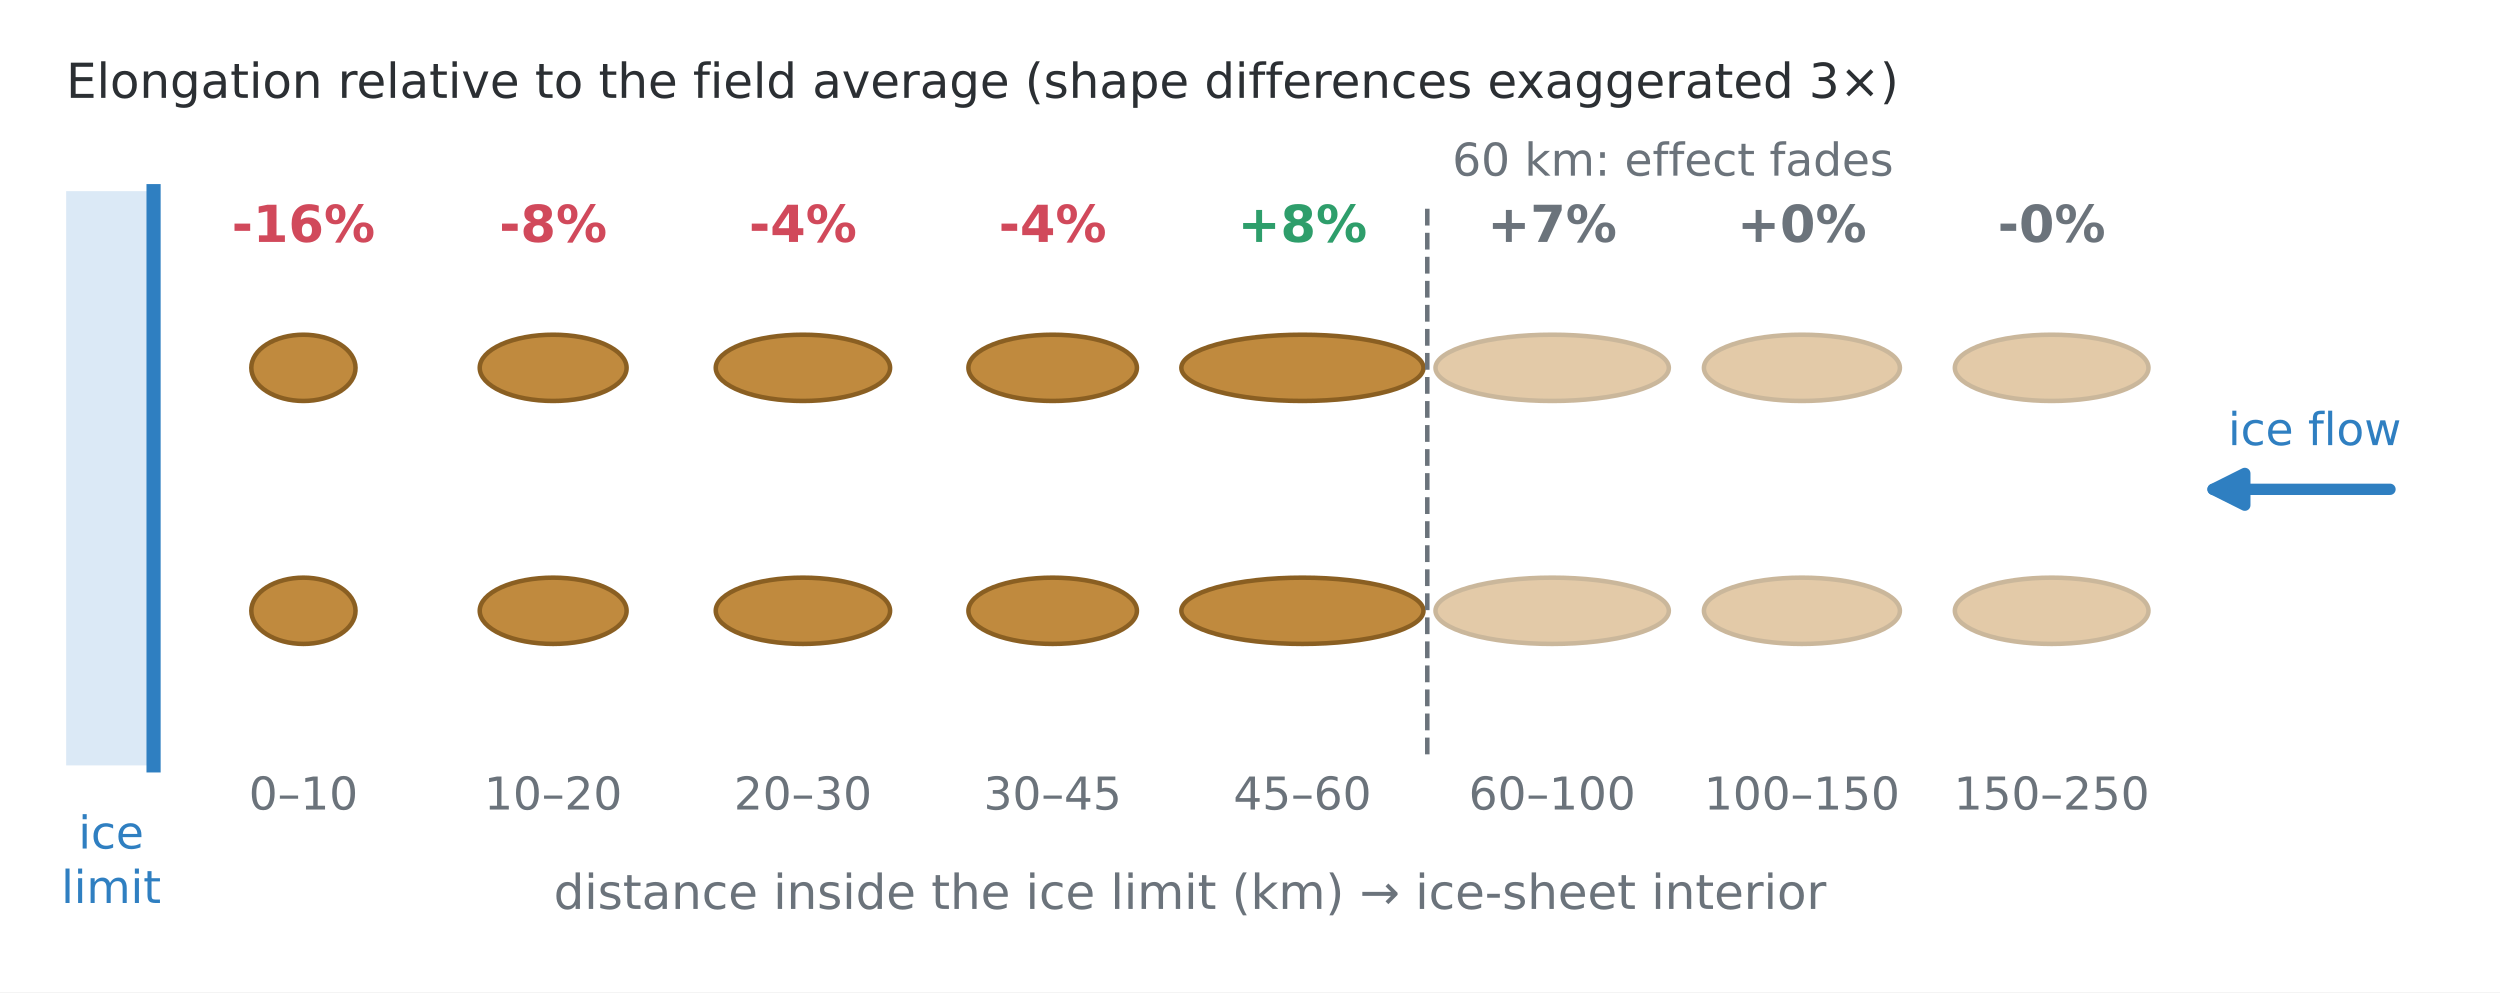
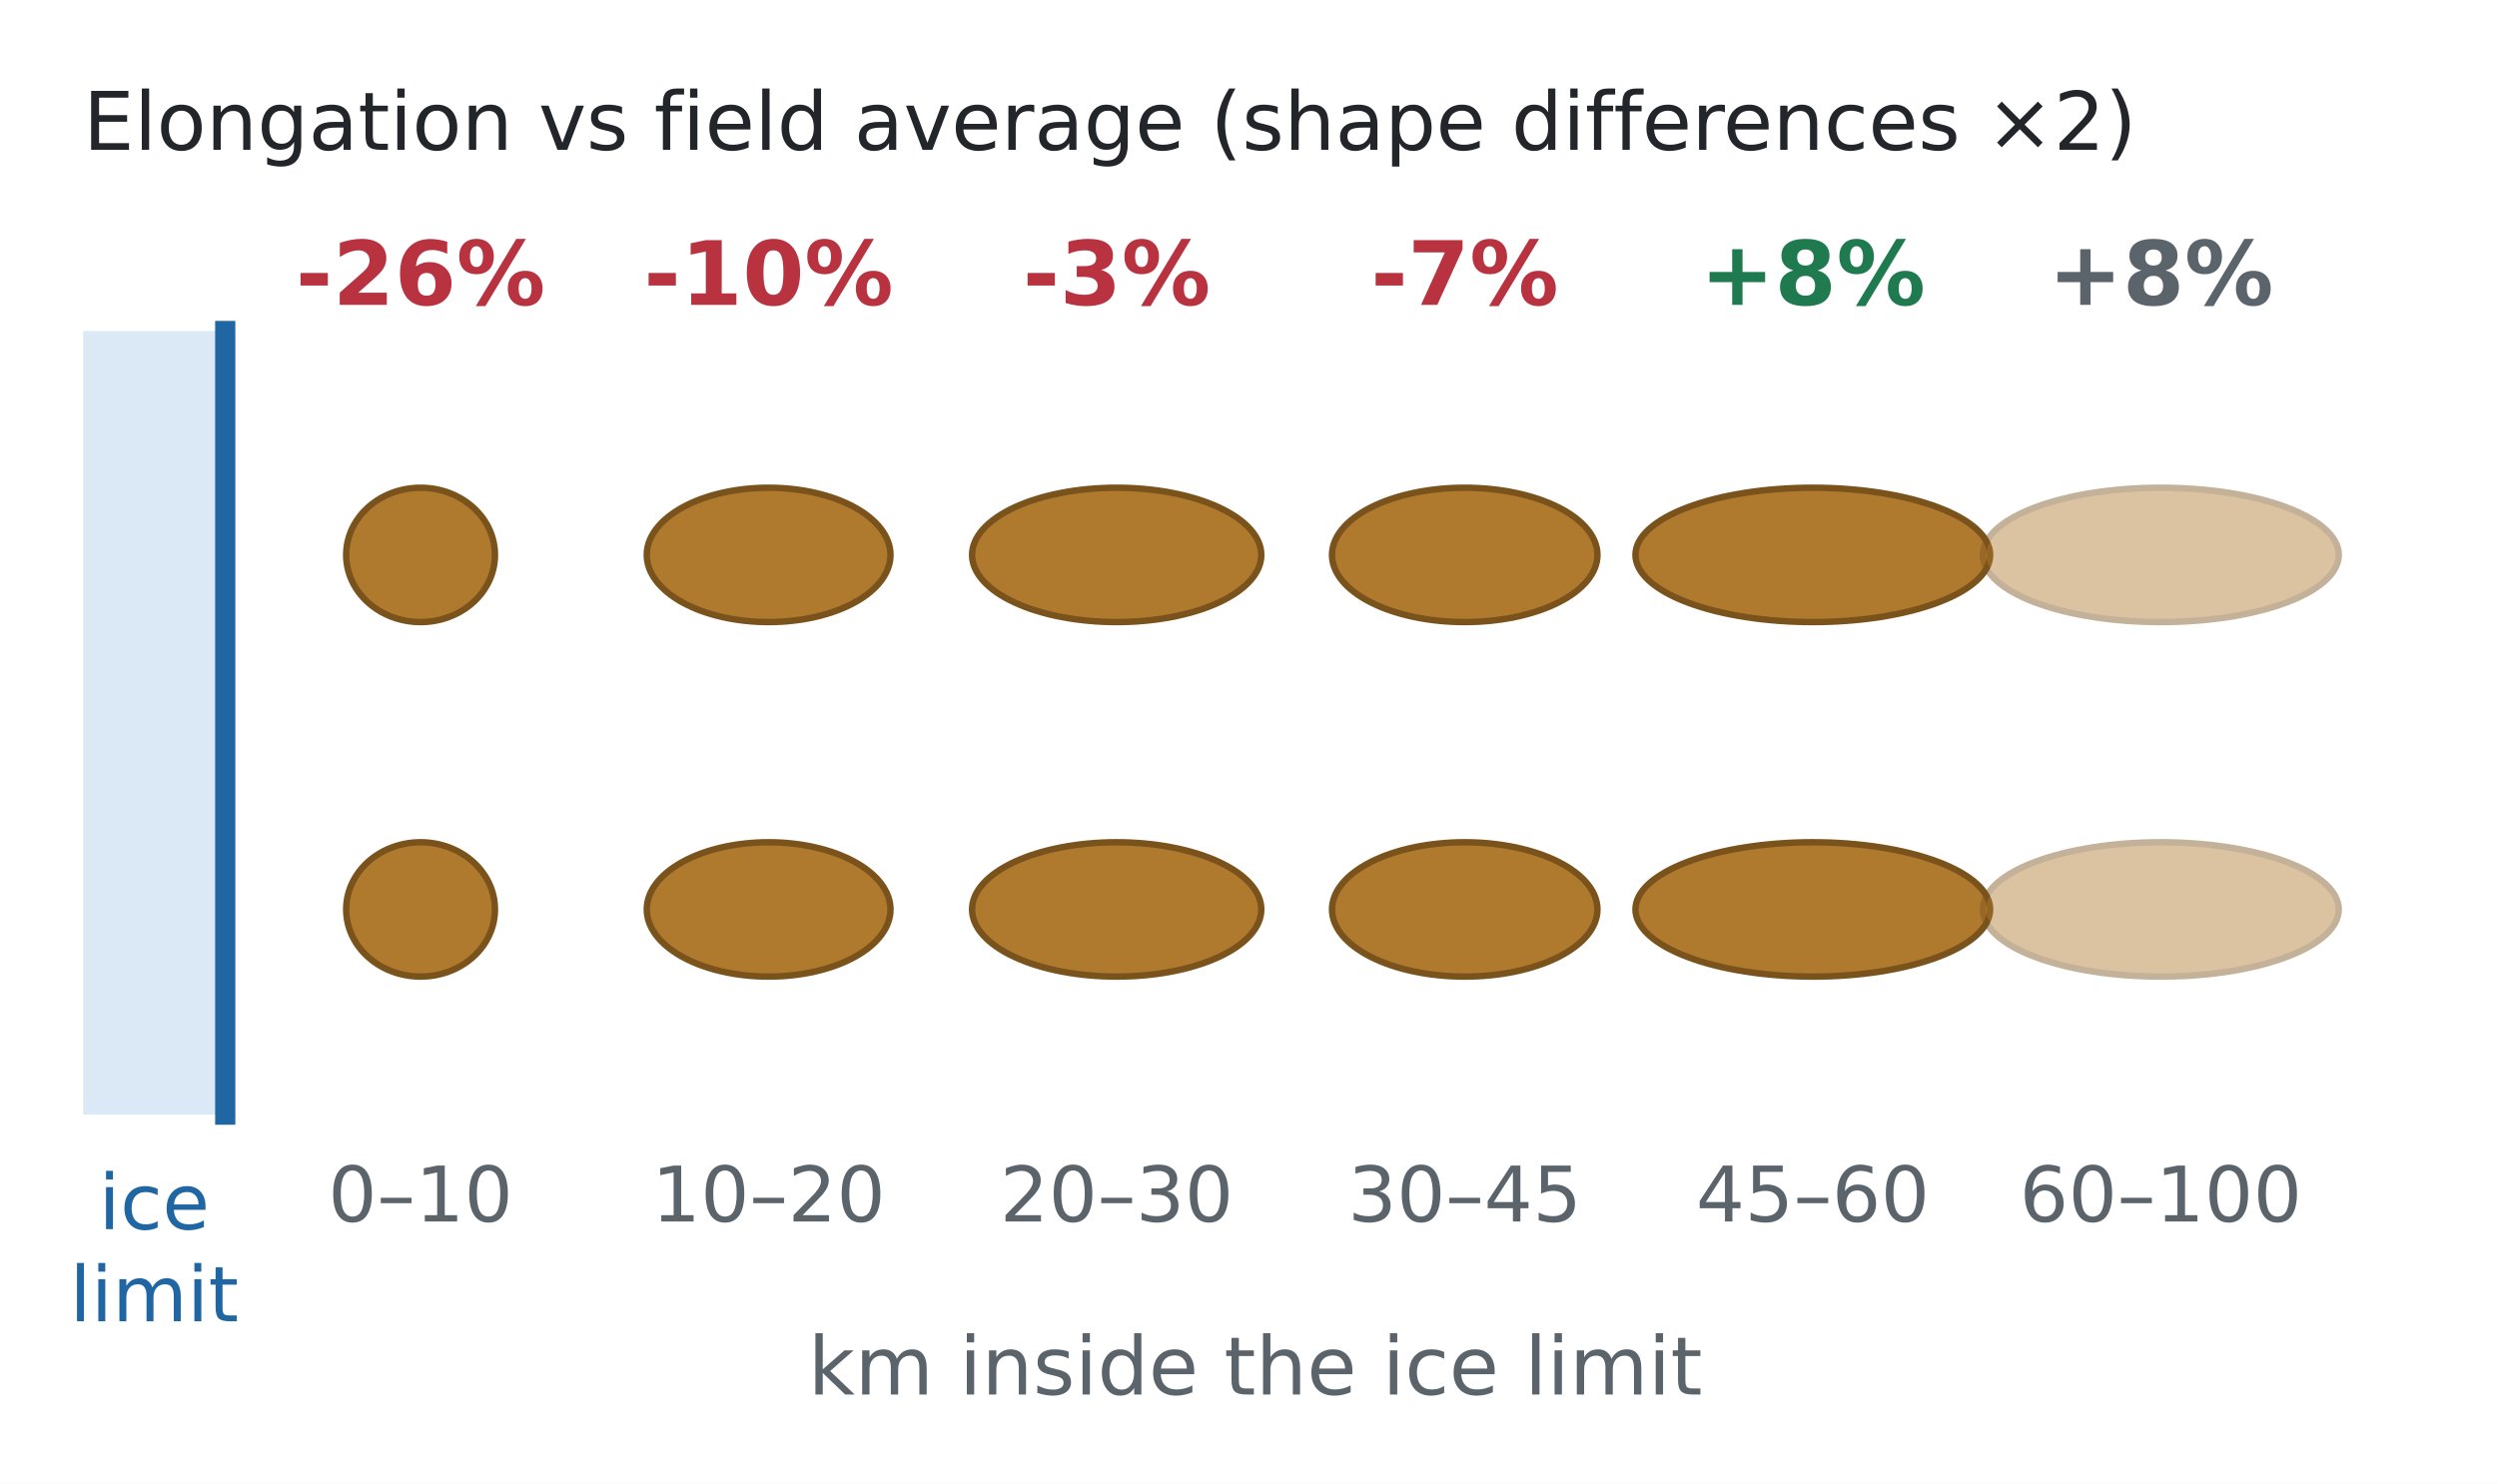
- <svg xmlns="http://www.w3.org/2000/svg" width="440.969pt" height="175.024pt" viewBox="0 0 440.969 175.024" version="1.1">
+ <svg xmlns="http://www.w3.org/2000/svg" width="309.095pt" height="183.692pt" viewBox="0 0 309.095 183.692" version="1.1">
  <defs>
    <style type="text/css">*{stroke-linejoin: round; stroke-linecap: butt}</style>
  </defs>
  <g id="figure_1">
    <g id="patch_1">
-       <path d="M 0 175.024  L 440.969 175.024  L 440.969 0  L 0 0  z " style="fill: #ffffff" />
+       <path d="M 0 183.692  L 309.095 183.692  L 309.095 0  L 0 0  z " style="fill: #ffffff" />
    </g>
    <g id="axes_1">
      <g id="patch_2">
-         <path d="M 11.669 135.005  L 27.087 135.005  L 27.087 33.715  L 11.669 33.715  z " clip-path="url(#pd337995223)" style="fill: #dbe9f6" />
+         <path d="M 10.295 138  L 27.881 138  L 27.881 40.98  L 10.295 40.98  z " clip-path="url(#p4025ed9989)" style="fill: #dbe9f6" />
      </g>
      <g id="patch_3">
-         <path d="M 53.519 113.579  C 55.956 113.579 58.294 112.963 60.018 111.867  C 61.742 110.771 62.71 109.285 62.71 107.735  C 62.71 106.185 61.742 104.699 60.018 103.603  C 58.294 102.507 55.956 101.891 53.519 101.891  C 51.081 101.891 48.743 102.507 47.019 103.603  C 45.296 104.699 44.327 106.185 44.327 107.735  C 44.327 109.285 45.296 110.771 47.019 111.867  C 48.743 112.963 51.081 113.579 53.519 113.579  z " clip-path="url(#pd337995223)" style="fill: #c08a3e; stroke: #8a5f22; stroke-width: 0.8; stroke-linejoin: miter" />
+         <path d="M 52.061 120.906  C 54.503 120.906 56.846 120.03 58.573 118.47  C 60.3 116.911 61.27 114.795 61.27 112.59  C 61.27 110.385 60.3 108.269 58.573 106.71  C 56.846 105.15 54.503 104.274 52.061 104.274  C 49.618 104.274 47.275 105.15 45.548 106.71  C 43.821 108.269 42.851 110.385 42.851 112.59  C 42.851 114.795 43.821 116.911 45.548 118.47  C 47.275 120.03 49.618 120.906 52.061 120.906  z " clip-path="url(#p4025ed9989)" style="fill: #b07a2e; stroke: #7a531c; stroke-width: 0.8; stroke-linejoin: miter" />
      </g>
      <g id="patch_4">
-         <path d="M 53.519 70.725  C 55.956 70.725 58.294 70.109 60.018 69.013  C 61.742 67.918 62.71 66.431 62.71 64.881  C 62.71 63.332 61.742 61.845 60.018 60.749  C 58.294 59.653 55.956 59.038 53.519 59.038  C 51.081 59.038 48.743 59.653 47.019 60.749  C 45.296 61.845 44.327 63.332 44.327 64.881  C 44.327 66.431 45.296 67.918 47.019 69.013  C 48.743 70.109 51.081 70.725 53.519 70.725  z " clip-path="url(#pd337995223)" style="fill: #c08a3e; stroke: #8a5f22; stroke-width: 0.8; stroke-linejoin: miter" />
+         <path d="M 52.061 77.016  C 54.503 77.016 56.846 76.14 58.573 74.58  C 60.3 73.021 61.27 70.905 61.27 68.7  C 61.27 66.495 60.3 64.379 58.573 62.82  C 56.846 61.26 54.503 60.384 52.061 60.384  C 49.618 60.384 47.275 61.26 45.548 62.82  C 43.821 64.379 42.851 66.495 42.851 68.7  C 42.851 70.905 43.821 73.021 45.548 74.58  C 47.275 76.14 49.618 77.016 52.061 77.016  z " clip-path="url(#p4025ed9989)" style="fill: #b07a2e; stroke: #7a531c; stroke-width: 0.8; stroke-linejoin: miter" />
      </g>
      <g id="patch_5">
-         <path d="M 97.571 113.579  C 101.007 113.579 104.302 112.963 106.731 111.867  C 109.16 110.771 110.525 109.285 110.525 107.735  C 110.525 106.185 109.16 104.699 106.731 103.603  C 104.302 102.507 101.007 101.891 97.571 101.891  C 94.136 101.891 90.841 102.507 88.411 103.603  C 85.982 104.699 84.617 106.185 84.617 107.735  C 84.617 109.285 85.982 110.771 88.411 111.867  C 90.841 112.963 94.136 113.579 97.571 113.579  z " clip-path="url(#pd337995223)" style="fill: #c08a3e; stroke: #8a5f22; stroke-width: 0.8; stroke-linejoin: miter" />
+         <path d="M 95.145 120.906  C 99.145 120.906 102.982 120.03 105.811 118.47  C 108.639 116.911 110.229 114.795 110.229 112.59  C 110.229 110.385 108.639 108.269 105.811 106.71  C 102.982 105.15 99.145 104.274 95.145 104.274  C 91.145 104.274 87.308 105.15 84.479 106.71  C 81.65 108.269 80.061 110.385 80.061 112.59  C 80.061 114.795 81.65 116.911 84.479 118.47  C 87.308 120.03 91.145 120.906 95.145 120.906  z " clip-path="url(#p4025ed9989)" style="fill: #b07a2e; stroke: #7a531c; stroke-width: 0.8; stroke-linejoin: miter" />
      </g>
      <g id="patch_6">
-         <path d="M 97.571 70.725  C 101.007 70.725 104.302 70.109 106.731 69.013  C 109.16 67.918 110.525 66.431 110.525 64.881  C 110.525 63.332 109.16 61.845 106.731 60.749  C 104.302 59.653 101.007 59.038 97.571 59.038  C 94.136 59.038 90.841 59.653 88.411 60.749  C 85.982 61.845 84.617 63.332 84.617 64.881  C 84.617 66.431 85.982 67.918 88.411 69.013  C 90.841 70.109 94.136 70.725 97.571 70.725  z " clip-path="url(#pd337995223)" style="fill: #c08a3e; stroke: #8a5f22; stroke-width: 0.8; stroke-linejoin: miter" />
+         <path d="M 95.145 77.016  C 99.145 77.016 102.982 76.14 105.811 74.58  C 108.639 73.021 110.229 70.905 110.229 68.7  C 110.229 66.495 108.639 64.379 105.811 62.82  C 102.982 61.26 99.145 60.384 95.145 60.384  C 91.145 60.384 87.308 61.26 84.479 62.82  C 81.65 64.379 80.061 66.495 80.061 68.7  C 80.061 70.905 81.65 73.021 84.479 74.58  C 87.308 76.14 91.145 77.016 95.145 77.016  z " clip-path="url(#p4025ed9989)" style="fill: #b07a2e; stroke: #7a531c; stroke-width: 0.8; stroke-linejoin: miter" />
      </g>
      <g id="patch_7">
-         <path d="M 141.624 113.579  C 145.702 113.579 149.613 112.963 152.497 111.867  C 155.38 110.771 157 109.285 157 107.735  C 157 106.185 155.38 104.699 152.497 103.603  C 149.613 102.507 145.702 101.891 141.624 101.891  C 137.546 101.891 133.635 102.507 130.751 103.603  C 127.868 104.699 126.247 106.185 126.247 107.735  C 126.247 109.285 127.868 110.771 130.751 111.867  C 133.635 112.963 137.546 113.579 141.624 113.579  z " clip-path="url(#pd337995223)" style="fill: #c08a3e; stroke: #8a5f22; stroke-width: 0.8; stroke-linejoin: miter" />
+         <path d="M 138.229 120.906  C 142.976 120.906 147.53 120.03 150.887 118.47  C 154.243 116.911 156.13 114.795 156.13 112.59  C 156.13 110.385 154.243 108.269 150.887 106.71  C 147.53 105.15 142.976 104.274 138.229 104.274  C 133.482 104.274 128.929 105.15 125.572 106.71  C 122.215 108.269 120.329 110.385 120.329 112.59  C 120.329 114.795 122.215 116.911 125.572 118.47  C 128.929 120.03 133.482 120.906 138.229 120.906  z " clip-path="url(#p4025ed9989)" style="fill: #b07a2e; stroke: #7a531c; stroke-width: 0.8; stroke-linejoin: miter" />
      </g>
      <g id="patch_8">
-         <path d="M 141.624 70.725  C 145.702 70.725 149.613 70.109 152.497 69.013  C 155.38 67.918 157 66.431 157 64.881  C 157 63.332 155.38 61.845 152.497 60.749  C 149.613 59.653 145.702 59.038 141.624 59.038  C 137.546 59.038 133.635 59.653 130.751 60.749  C 127.868 61.845 126.247 63.332 126.247 64.881  C 126.247 66.431 127.868 67.918 130.751 69.013  C 133.635 70.109 137.546 70.725 141.624 70.725  z " clip-path="url(#pd337995223)" style="fill: #c08a3e; stroke: #8a5f22; stroke-width: 0.8; stroke-linejoin: miter" />
+         <path d="M 138.229 77.016  C 142.976 77.016 147.53 76.14 150.887 74.58  C 154.243 73.021 156.13 70.905 156.13 68.7  C 156.13 66.495 154.243 64.379 150.887 62.82  C 147.53 61.26 142.976 60.384 138.229 60.384  C 133.482 60.384 128.929 61.26 125.572 62.82  C 122.215 64.379 120.329 66.495 120.329 68.7  C 120.329 70.905 122.215 73.021 125.572 74.58  C 128.929 76.14 133.482 77.016 138.229 77.016  z " clip-path="url(#p4025ed9989)" style="fill: #b07a2e; stroke: #7a531c; stroke-width: 0.8; stroke-linejoin: miter" />
      </g>
      <g id="patch_9">
-         <path d="M 185.677 113.579  C 189.618 113.579 193.398 112.963 196.185 111.867  C 198.972 110.771 200.538 109.285 200.538 107.735  C 200.538 106.185 198.972 104.699 196.185 103.603  C 193.398 102.507 189.618 101.891 185.677 101.891  C 181.735 101.891 177.955 102.507 175.168 103.603  C 172.381 104.699 170.815 106.185 170.815 107.735  C 170.815 109.285 172.381 110.771 175.168 111.867  C 177.955 112.963 181.735 113.579 185.677 113.579  z " clip-path="url(#pd337995223)" style="fill: #c08a3e; stroke: #8a5f22; stroke-width: 0.8; stroke-linejoin: miter" />
+         <path d="M 181.314 120.906  C 185.67 120.906 189.849 120.03 192.93 118.47  C 196.011 116.911 197.742 114.795 197.742 112.59  C 197.742 110.385 196.011 108.269 192.93 106.71  C 189.849 105.15 185.67 104.274 181.314 104.274  C 176.957 104.274 172.778 105.15 169.697 106.71  C 166.616 108.269 164.885 110.385 164.885 112.59  C 164.885 114.795 166.616 116.911 169.697 118.47  C 172.778 120.03 176.957 120.906 181.314 120.906  z " clip-path="url(#p4025ed9989)" style="fill: #b07a2e; stroke: #7a531c; stroke-width: 0.8; stroke-linejoin: miter" />
      </g>
      <g id="patch_10">
-         <path d="M 185.677 70.725  C 189.618 70.725 193.398 70.109 196.185 69.013  C 198.972 67.918 200.538 66.431 200.538 64.881  C 200.538 63.332 198.972 61.845 196.185 60.749  C 193.398 59.653 189.618 59.038 185.677 59.038  C 181.735 59.038 177.955 59.653 175.168 60.749  C 172.381 61.845 170.815 63.332 170.815 64.881  C 170.815 66.431 172.381 67.918 175.168 69.013  C 177.955 70.109 181.735 70.725 185.677 70.725  z " clip-path="url(#pd337995223)" style="fill: #c08a3e; stroke: #8a5f22; stroke-width: 0.8; stroke-linejoin: miter" />
+         <path d="M 181.314 77.016  C 185.67 77.016 189.849 76.14 192.93 74.58  C 196.011 73.021 197.742 70.905 197.742 68.7  C 197.742 66.495 196.011 64.379 192.93 62.82  C 189.849 61.26 185.67 60.384 181.314 60.384  C 176.957 60.384 172.778 61.26 169.697 62.82  C 166.616 64.379 164.885 66.495 164.885 68.7  C 164.885 70.905 166.616 73.021 169.697 74.58  C 172.778 76.14 176.957 77.016 181.314 77.016  z " clip-path="url(#p4025ed9989)" style="fill: #b07a2e; stroke: #7a531c; stroke-width: 0.8; stroke-linejoin: miter" />
      </g>
      <g id="patch_11">
-         <path d="M 229.729 113.579  C 235.393 113.579 240.825 112.963 244.83 111.867  C 248.834 110.771 251.085 109.285 251.085 107.735  C 251.085 106.185 248.834 104.699 244.83 103.603  C 240.825 102.507 235.393 101.891 229.729 101.891  C 224.066 101.891 218.633 102.507 214.629 103.603  C 210.624 104.699 208.374 106.185 208.374 107.735  C 208.374 109.285 210.624 110.771 214.629 111.867  C 218.633 112.963 224.066 113.579 229.729 113.579  z " clip-path="url(#pd337995223)" style="fill: #c08a3e; stroke: #8a5f22; stroke-width: 0.8; stroke-linejoin: miter" />
+         <path d="M 224.398 120.906  C 230.22 120.906 235.804 120.03 239.92 118.47  C 244.037 116.911 246.35 114.795 246.35 112.59  C 246.35 110.385 244.037 108.269 239.92 106.71  C 235.804 105.15 230.22 104.274 224.398 104.274  C 218.576 104.274 212.992 105.15 208.876 106.71  C 204.759 108.269 202.446 110.385 202.446 112.59  C 202.446 114.795 204.759 116.911 208.876 118.47  C 212.992 120.03 218.576 120.906 224.398 120.906  z " clip-path="url(#p4025ed9989)" style="fill: #b07a2e; stroke: #7a531c; stroke-width: 0.8; stroke-linejoin: miter" />
      </g>
      <g id="patch_12">
-         <path d="M 229.729 70.725  C 235.393 70.725 240.825 70.109 244.83 69.013  C 248.834 67.918 251.085 66.431 251.085 64.881  C 251.085 63.332 248.834 61.845 244.83 60.749  C 240.825 59.653 235.393 59.038 229.729 59.038  C 224.066 59.038 218.633 59.653 214.629 60.749  C 210.624 61.845 208.374 63.332 208.374 64.881  C 208.374 66.431 210.624 67.918 214.629 69.013  C 218.633 70.109 224.066 70.725 229.729 70.725  z " clip-path="url(#pd337995223)" style="fill: #c08a3e; stroke: #8a5f22; stroke-width: 0.8; stroke-linejoin: miter" />
+         <path d="M 224.398 77.016  C 230.22 77.016 235.804 76.14 239.92 74.58  C 244.037 73.021 246.35 70.905 246.35 68.7  C 246.35 66.495 244.037 64.379 239.92 62.82  C 235.804 61.26 230.22 60.384 224.398 60.384  C 218.576 60.384 212.992 61.26 208.876 62.82  C 204.759 64.379 202.446 66.495 202.446 68.7  C 202.446 70.905 204.759 73.021 208.876 74.58  C 212.992 76.14 218.576 77.016 224.398 77.016  z " clip-path="url(#p4025ed9989)" style="fill: #b07a2e; stroke: #7a531c; stroke-width: 0.8; stroke-linejoin: miter" />
      </g>
      <g id="patch_13">
-         <path d="M 273.782 113.579  C 279.24 113.579 284.476 112.963 288.336 111.867  C 292.195 110.771 294.364 109.285 294.364 107.735  C 294.364 106.185 292.195 104.699 288.336 103.603  C 284.476 102.507 279.24 101.891 273.782 101.891  C 268.323 101.891 263.088 102.507 259.228 103.603  C 255.368 104.699 253.2 106.185 253.2 107.735  C 253.2 109.285 255.368 110.771 259.228 111.867  C 263.088 112.963 268.323 113.579 273.782 113.579  z " clip-path="url(#pd337995223)" style="fill: #c08a3e; opacity: 0.45; stroke: #8a5f22; stroke-width: 0.8; stroke-linejoin: miter" />
+         <path d="M 267.482 120.906  C 273.324 120.906 278.927 120.03 283.058 118.47  C 287.189 116.911 289.509 114.795 289.509 112.59  C 289.509 110.385 287.189 108.269 283.058 106.71  C 278.927 105.15 273.324 104.274 267.482 104.274  C 261.641 104.274 256.037 105.15 251.907 106.71  C 247.776 108.269 245.455 110.385 245.455 112.59  C 245.455 114.795 247.776 116.911 251.907 118.47  C 256.037 120.03 261.641 120.906 267.482 120.906  z " clip-path="url(#p4025ed9989)" style="fill: #b07a2e; opacity: 0.45; stroke: #7a531c; stroke-width: 0.8; stroke-linejoin: miter" />
      </g>
      <g id="patch_14">
-         <path d="M 273.782 70.725  C 279.24 70.725 284.476 70.109 288.336 69.013  C 292.195 67.918 294.364 66.431 294.364 64.881  C 294.364 63.332 292.195 61.845 288.336 60.749  C 284.476 59.653 279.24 59.038 273.782 59.038  C 268.323 59.038 263.088 59.653 259.228 60.749  C 255.368 61.845 253.2 63.332 253.2 64.881  C 253.2 66.431 255.368 67.918 259.228 69.013  C 263.088 70.109 268.323 70.725 273.782 70.725  z " clip-path="url(#pd337995223)" style="fill: #c08a3e; opacity: 0.45; stroke: #8a5f22; stroke-width: 0.8; stroke-linejoin: miter" />
-       </g>
-       <g id="patch_15">
-         <path d="M 317.834 113.579  C 322.418 113.579 326.815 112.963 330.056 111.867  C 333.297 110.771 335.118 109.285 335.118 107.735  C 335.118 106.185 333.297 104.699 330.056 103.603  C 326.815 102.507 322.418 101.891 317.834 101.891  C 313.251 101.891 308.854 102.507 305.613 103.603  C 302.372 104.699 300.551 106.185 300.551 107.735  C 300.551 109.285 302.372 110.771 305.613 111.867  C 308.854 112.963 313.251 113.579 317.834 113.579  z " clip-path="url(#pd337995223)" style="fill: #c08a3e; opacity: 0.45; stroke: #8a5f22; stroke-width: 0.8; stroke-linejoin: miter" />
-       </g>
-       <g id="patch_16">
-         <path d="M 317.834 70.725  C 322.418 70.725 326.815 70.109 330.056 69.013  C 333.297 67.918 335.118 66.431 335.118 64.881  C 335.118 63.332 333.297 61.845 330.056 60.749  C 326.815 59.653 322.418 59.038 317.834 59.038  C 313.251 59.038 308.854 59.653 305.613 60.749  C 302.372 61.845 300.551 63.332 300.551 64.881  C 300.551 66.431 302.372 67.918 305.613 69.013  C 308.854 70.109 313.251 70.725 317.834 70.725  z " clip-path="url(#pd337995223)" style="fill: #c08a3e; opacity: 0.45; stroke: #8a5f22; stroke-width: 0.8; stroke-linejoin: miter" />
-       </g>
-       <g id="patch_17">
-         <path d="M 361.887 113.579  C 366.416 113.579 370.76 112.963 373.963 111.867  C 377.165 110.771 378.965 109.285 378.965 107.735  C 378.965 106.185 377.165 104.699 373.963 103.603  C 370.76 102.507 366.416 101.891 361.887 101.891  C 357.358 101.891 353.014 102.507 349.811 103.603  C 346.609 104.699 344.81 106.185 344.81 107.735  C 344.81 109.285 346.609 110.771 349.811 111.867  C 353.014 112.963 357.358 113.579 361.887 113.579  z " clip-path="url(#pd337995223)" style="fill: #c08a3e; opacity: 0.45; stroke: #8a5f22; stroke-width: 0.8; stroke-linejoin: miter" />
-       </g>
-       <g id="patch_18">
-         <path d="M 361.887 70.725  C 366.416 70.725 370.76 70.109 373.963 69.013  C 377.165 67.918 378.965 66.431 378.965 64.881  C 378.965 63.332 377.165 61.845 373.963 60.749  C 370.76 59.653 366.416 59.038 361.887 59.038  C 357.358 59.038 353.014 59.653 349.811 60.749  C 346.609 61.845 344.81 63.332 344.81 64.881  C 344.81 66.431 346.609 67.918 349.811 69.013  C 353.014 70.109 357.358 70.725 361.887 70.725  z " clip-path="url(#pd337995223)" style="fill: #c08a3e; opacity: 0.45; stroke: #8a5f22; stroke-width: 0.8; stroke-linejoin: miter" />
-       </g>
-       <g id="patch_19">
-         <path d="M 421.563 86.308  Q 404.841 86.308 390.356 86.308  " clip-path="url(#pd337995223)" style="fill: none; stroke: #2f7fc1; stroke-width: 2; stroke-linecap: round" />
-         <path d="M 395.956 89.108  L 390.356 86.308  L 395.956 83.508  z " clip-path="url(#pd337995223)" style="fill: #2f7fc1; stroke: #2f7fc1; stroke-width: 2; stroke-linecap: round" />
+         <path d="M 267.482 77.016  C 273.324 77.016 278.927 76.14 283.058 74.58  C 287.189 73.021 289.509 70.905 289.509 68.7  C 289.509 66.495 287.189 64.379 283.058 62.82  C 278.927 61.26 273.324 60.384 267.482 60.384  C 261.641 60.384 256.037 61.26 251.907 62.82  C 247.776 64.379 245.455 66.495 245.455 68.7  C 245.455 70.905 247.776 73.021 251.907 74.58  C 256.037 76.14 261.641 77.016 267.482 77.016  z " clip-path="url(#p4025ed9989)" style="fill: #b07a2e; opacity: 0.45; stroke: #7a531c; stroke-width: 0.8; stroke-linejoin: miter" />
      </g>
      <g id="line2d_1">
-         <path d="M 27.087 135.005  L 27.087 33.715  " clip-path="url(#pd337995223)" style="fill: none; stroke: #2f7fc1; stroke-width: 2.5; stroke-linecap: square" />
-       </g>
-       <g id="line2d_2">
-         <path d="M 251.755 133.058  L 251.755 35.663  " clip-path="url(#pd337995223)" style="fill: none; stroke-dasharray: 2.96,1.28; stroke-dashoffset: 0; stroke: #6b737b; stroke-width: 0.8" />
+         <path d="M 27.881 138  L 27.881 40.98  " clip-path="url(#p4025ed9989)" style="fill: none; stroke: #1f66a3; stroke-width: 2.5; stroke-linecap: square" />
      </g>
      <g id="text_1">
-         <text style="font-size: 8px; font-family: 'DejaVu Sans'; fill: #2f7fc1" transform="translate(13.82625 149.6765)">ice</text>
-         <text style="font-size: 8px; font-family: 'DejaVu Sans'; fill: #2f7fc1" transform="translate(10.8 159.2787)">limit</text>
+         <text style="font-size: 9.5px; font-family: 'DejaVu Sans'; fill: #1f66a3" transform="translate(12.23367 152.1754)">ice</text>
+         <text style="font-size: 9.5px; font-family: 'DejaVu Sans'; fill: #1f66a3" transform="translate(8.64 163.578)">limit</text>
      </g>
      <g id="text_2">
-         <text style="font-size: 8px; font-family: 'DejaVu Sans'; text-anchor: middle; fill: #6b737b" x="53.519" y="142.797" transform="rotate(-0 53.51865 142.797)">0–10</text>
+         <text style="font-weight: 700; font-size: 11px; font-family: 'DejaVu Sans'; text-anchor: middle; fill: #b8323f" x="52.061" y="37.746" transform="rotate(-0 52.0605 37.746)">-26%</text>
      </g>
      <g id="text_3">
-         <text style="font-weight: 700; font-size: 9px; font-family: 'DejaVu Sans'; text-anchor: middle; fill: #d1495b" x="53.519" y="42.675" transform="rotate(-0 53.51865 42.67537)">-16%</text>
+         <text style="font-size: 9.5px; font-family: 'DejaVu Sans'; text-anchor: middle; fill: #5b636b" x="52.061" y="151.224" transform="rotate(-0 52.0605 151.2238)">0–10</text>
      </g>
      <g id="text_4">
-         <text style="font-size: 8px; font-family: 'DejaVu Sans'; text-anchor: middle; fill: #6b737b" x="97.571" y="142.797" transform="rotate(-0 97.57128 142.797)">10–20</text>
+         <text style="font-weight: 700; font-size: 11px; font-family: 'DejaVu Sans'; text-anchor: middle; fill: #b8323f" x="95.145" y="37.746" transform="rotate(-0 95.14486 37.746)">-10%</text>
      </g>
      <g id="text_5">
-         <text style="font-weight: 700; font-size: 9px; font-family: 'DejaVu Sans'; text-anchor: middle; fill: #d1495b" x="97.571" y="42.675" transform="rotate(-0 97.57128 42.67537)">-8%</text>
+         <text style="font-size: 9.5px; font-family: 'DejaVu Sans'; text-anchor: middle; fill: #5b636b" x="95.145" y="151.224" transform="rotate(-0 95.14486 151.2238)">10–20</text>
      </g>
      <g id="text_6">
-         <text style="font-size: 8px; font-family: 'DejaVu Sans'; text-anchor: middle; fill: #6b737b" x="141.624" y="142.797" transform="rotate(-0 141.6239 142.797)">20–30</text>
+         <text style="font-weight: 700; font-size: 11px; font-family: 'DejaVu Sans'; text-anchor: middle; fill: #b8323f" x="138.229" y="37.746" transform="rotate(-0 138.2292 37.746)">-3%</text>
      </g>
      <g id="text_7">
-         <text style="font-weight: 700; font-size: 9px; font-family: 'DejaVu Sans'; text-anchor: middle; fill: #d1495b" x="141.624" y="42.675" transform="rotate(-0 141.6239 42.67537)">-4%</text>
+         <text style="font-size: 9.5px; font-family: 'DejaVu Sans'; text-anchor: middle; fill: #5b636b" x="138.229" y="151.224" transform="rotate(-0 138.2292 151.2238)">20–30</text>
      </g>
      <g id="text_8">
-         <text style="font-size: 8px; font-family: 'DejaVu Sans'; text-anchor: middle; fill: #6b737b" x="185.677" y="142.797" transform="rotate(-0 185.6765 142.797)">30–45</text>
+         <text style="font-weight: 700; font-size: 11px; font-family: 'DejaVu Sans'; text-anchor: middle; fill: #b8323f" x="181.314" y="37.746" transform="rotate(-0 181.3136 37.746)">-7%</text>
      </g>
      <g id="text_9">
-         <text style="font-weight: 700; font-size: 9px; font-family: 'DejaVu Sans'; text-anchor: middle; fill: #d1495b" x="185.677" y="42.675" transform="rotate(-0 185.6765 42.67537)">-4%</text>
+         <text style="font-size: 9.5px; font-family: 'DejaVu Sans'; text-anchor: middle; fill: #5b636b" x="181.314" y="151.224" transform="rotate(-0 181.3136 151.2238)">30–45</text>
      </g>
      <g id="text_10">
-         <text style="font-size: 8px; font-family: 'DejaVu Sans'; text-anchor: middle; fill: #6b737b" x="229.729" y="142.797" transform="rotate(-0 229.7292 142.797)">45–60</text>
+         <text style="font-weight: 700; font-size: 11px; font-family: 'DejaVu Sans'; text-anchor: middle; fill: #1f7a50" x="224.398" y="37.746" transform="rotate(-0 224.398 37.746)">+8%</text>
      </g>
      <g id="text_11">
-         <text style="font-weight: 700; font-size: 9px; font-family: 'DejaVu Sans'; text-anchor: middle; fill: #2e9e6b" x="229.729" y="42.675" transform="rotate(-0 229.7292 42.67537)">+8%</text>
+         <text style="font-size: 9.5px; font-family: 'DejaVu Sans'; text-anchor: middle; fill: #5b636b" x="224.398" y="151.224" transform="rotate(-0 224.398 151.2238)">45–60</text>
      </g>
      <g id="text_12">
-         <text style="font-size: 8px; font-family: 'DejaVu Sans'; text-anchor: middle; fill: #6b737b" x="273.782" y="142.797" transform="rotate(-0 273.7818 142.797)">60–100</text>
+         <text style="font-weight: 700; font-size: 11px; font-family: 'DejaVu Sans'; text-anchor: middle; fill: #5b636b" x="267.482" y="37.746" transform="rotate(-0 267.4823 37.746)">+8%</text>
      </g>
      <g id="text_13">
-         <text style="font-weight: 700; font-size: 9px; font-family: 'DejaVu Sans'; text-anchor: middle; fill: #6b737b" x="273.782" y="42.675" transform="rotate(-0 273.7818 42.67537)">+7%</text>
+         <text style="font-size: 9.5px; font-family: 'DejaVu Sans'; text-anchor: middle; fill: #5b636b" x="267.482" y="151.224" transform="rotate(-0 267.4823 151.2238)">60–100</text>
      </g>
      <g id="text_14">
-         <text style="font-size: 8px; font-family: 'DejaVu Sans'; text-anchor: middle; fill: #6b737b" x="317.834" y="142.797" transform="rotate(-0 317.8344 142.797)">100–150</text>
+         <text style="font-size: 10px; font-family: 'DejaVu Sans'; text-anchor: middle; fill: #5b636b" x="155.375" y="172.65" transform="rotate(-0 155.375 172.65)">km inside the ice limit</text>
      </g>
      <g id="text_15">
-         <text style="font-weight: 700; font-size: 9px; font-family: 'DejaVu Sans'; text-anchor: middle; fill: #6b737b" x="317.834" y="42.675" transform="rotate(-0 317.8344 42.67537)">+0%</text>
-       </g>
-       <g id="text_16">
-         <text style="font-size: 8px; font-family: 'DejaVu Sans'; text-anchor: middle; fill: #6b737b" x="361.887" y="142.797" transform="rotate(-0 361.8871 142.797)">150–250</text>
-       </g>
-       <g id="text_17">
-         <text style="font-weight: 700; font-size: 9px; font-family: 'DejaVu Sans'; text-anchor: middle; fill: #6b737b" x="361.887" y="42.675" transform="rotate(-0 361.8871 42.67537)">-0%</text>
-       </g>
-       <g id="text_18">
-         <text style="font-size: 8.5px; font-family: 'DejaVu Sans'; text-anchor: middle; fill: #6b737b" x="209.905" y="160.328" transform="rotate(-0 209.9055 160.328)">distance inside the ice limit (km)  →  ice-sheet interior</text>
-       </g>
-       <g id="text_19">
-         <text style="font-size: 8px; font-family: 'DejaVu Sans'; text-anchor: start; fill: #6b737b" x="256.161" y="30.988" transform="rotate(-0 256.1608 30.98802)">60 km: effect fades</text>
-       </g>
-       <g id="text_20">
-         <text style="font-size: 8px; font-family: 'DejaVu Sans'; text-anchor: end; fill: #2f7fc1" x="423.561" y="78.517" transform="rotate(-0 423.5608 78.51658)">ice flow</text>
-       </g>
-       <g id="text_21">
-         <text style="font-size: 8.5px; font-family: 'DejaVu Sans'; text-anchor: start; fill: #2b2f33" x="11.669" y="17.259" transform="rotate(-0 11.66865 17.25867)">Elongation relative to the field average (shape differences exaggerated 3×)</text>
+         <text style="font-size: 10px; font-family: 'DejaVu Sans'; text-anchor: start; fill: #22262a" x="10.295" y="18.548" transform="rotate(-0 10.29505 18.54844)">Elongation vs field average (shape differences ×2)</text>
      </g>
    </g>
  </g>
  <defs>
-     <clipPath id="pd337995223">
-       <rect x="11.669" y="20.08" width="418.5" height="144.144" />
+     <clipPath id="p4025ed9989">
+       <rect x="10.295" y="8.64" width="290.16" height="166.32" />
    </clipPath>
  </defs>
</svg>
